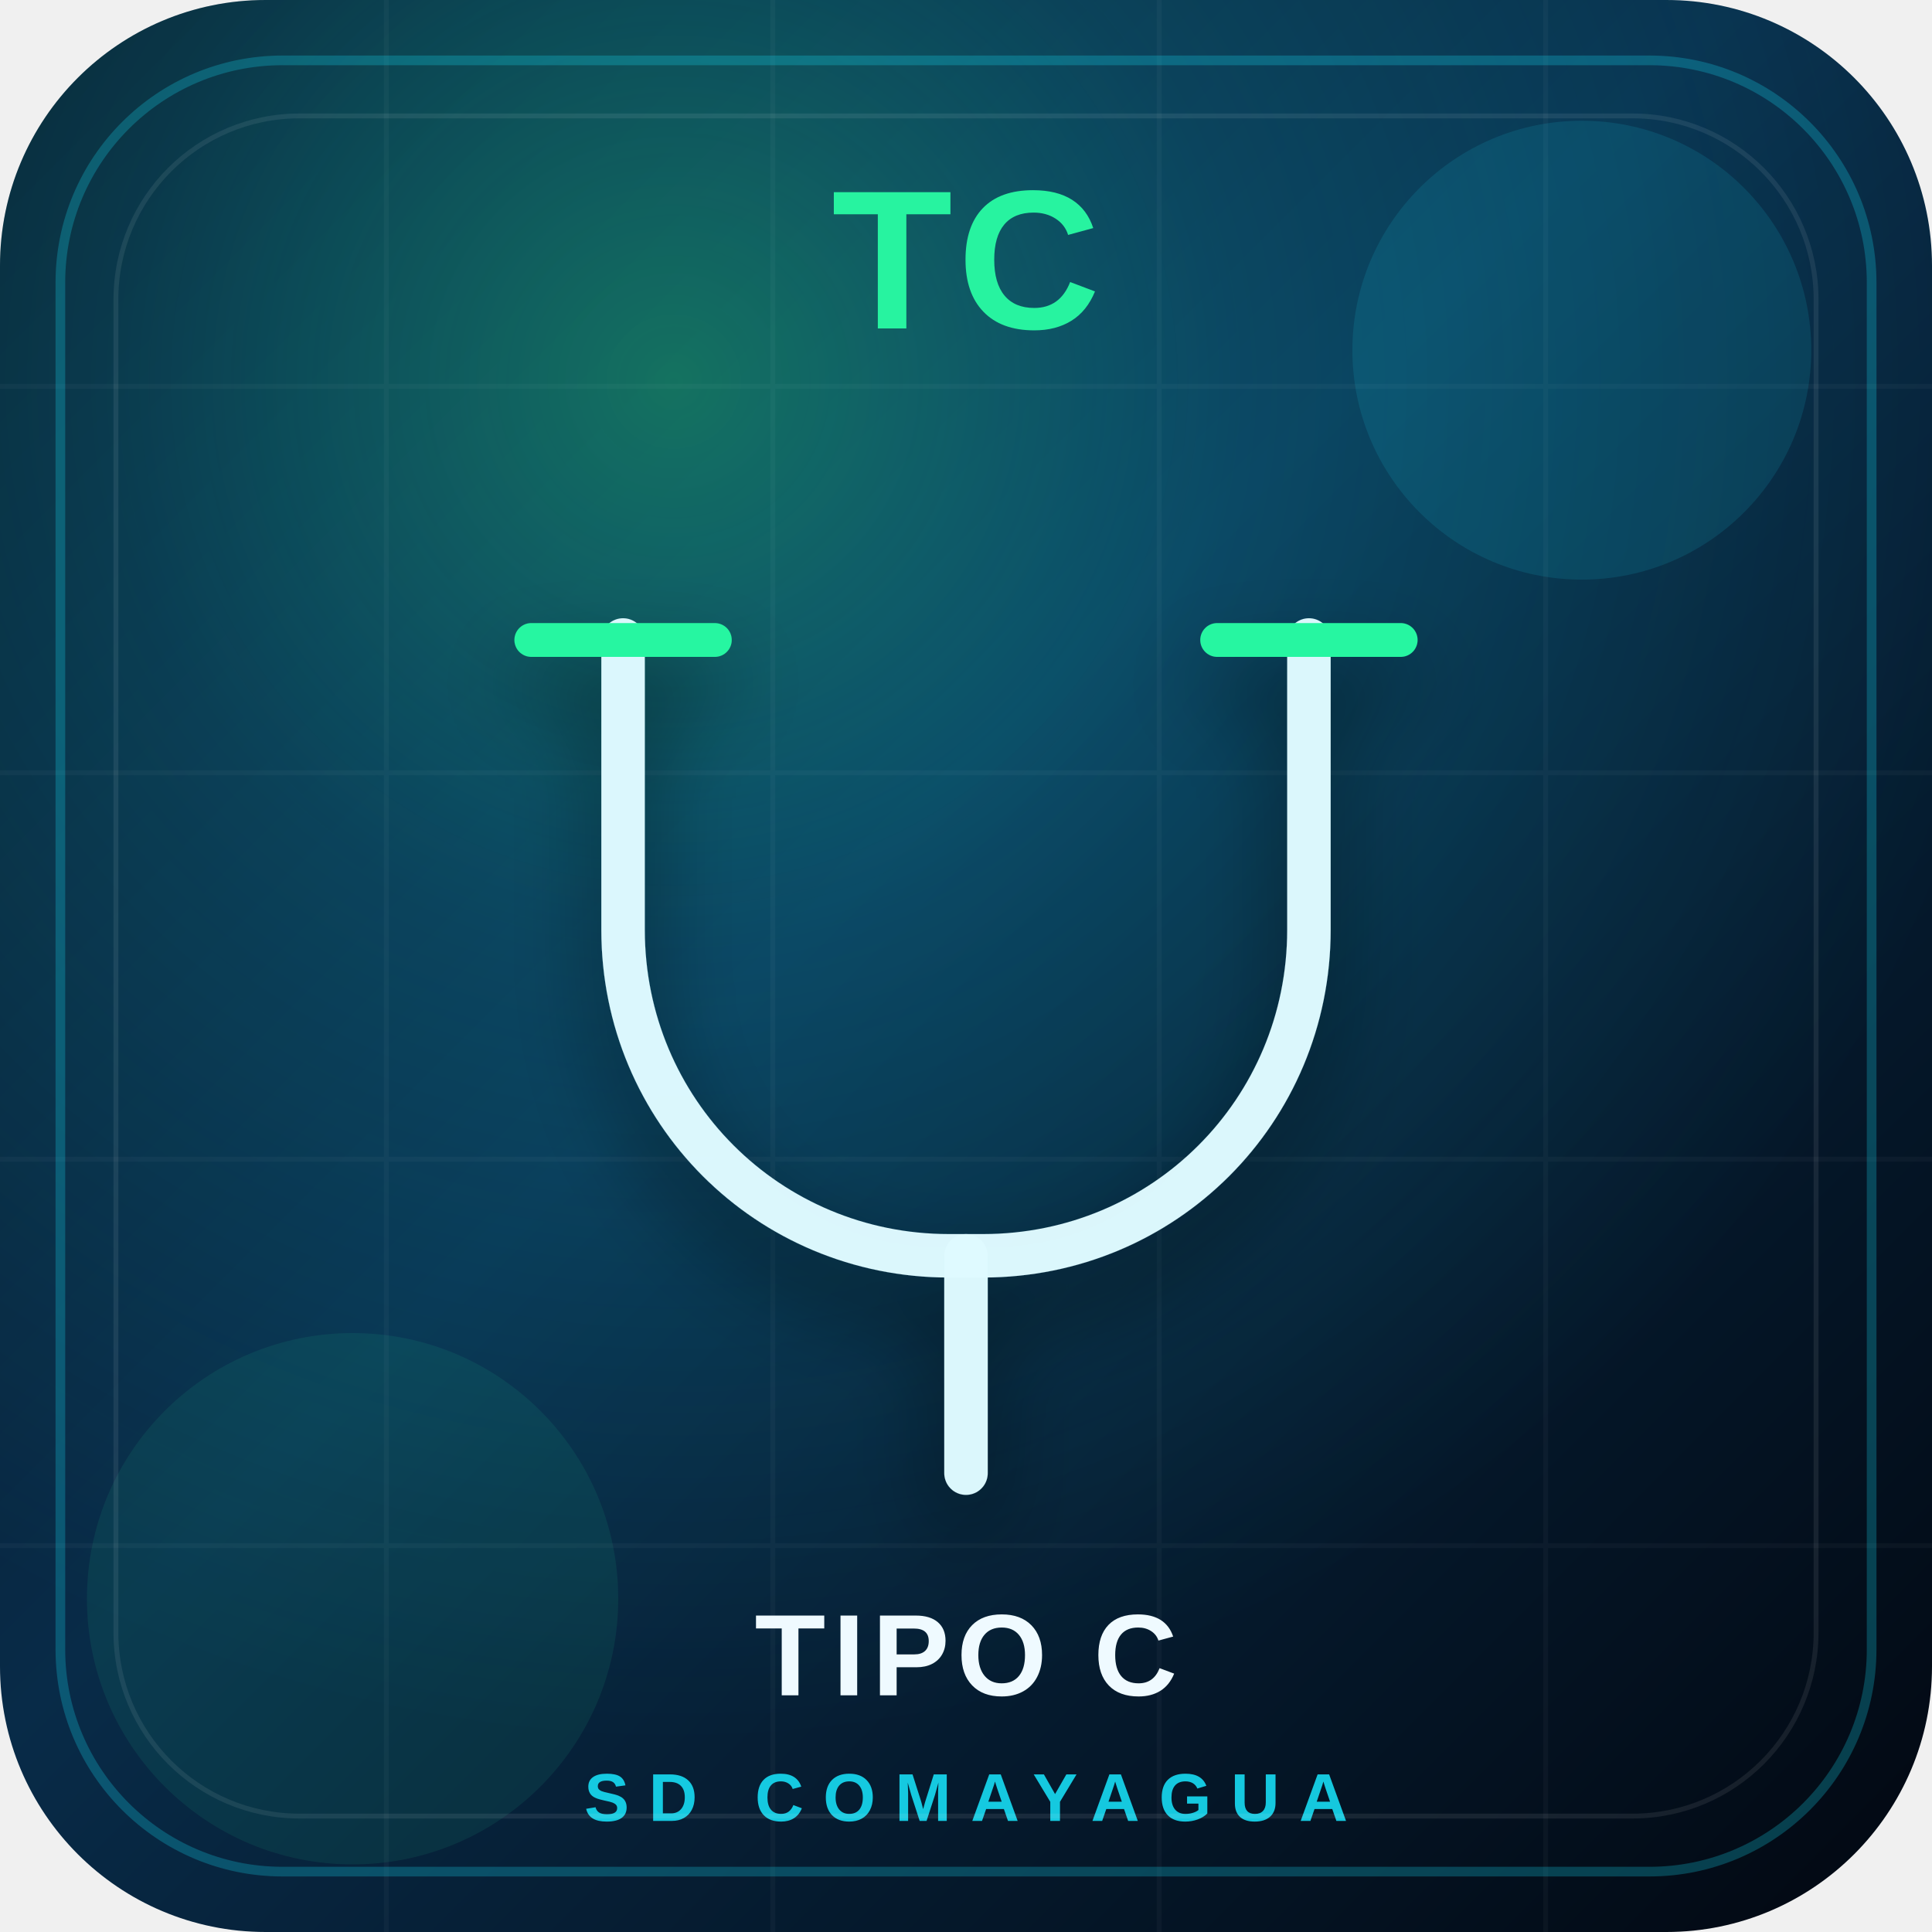
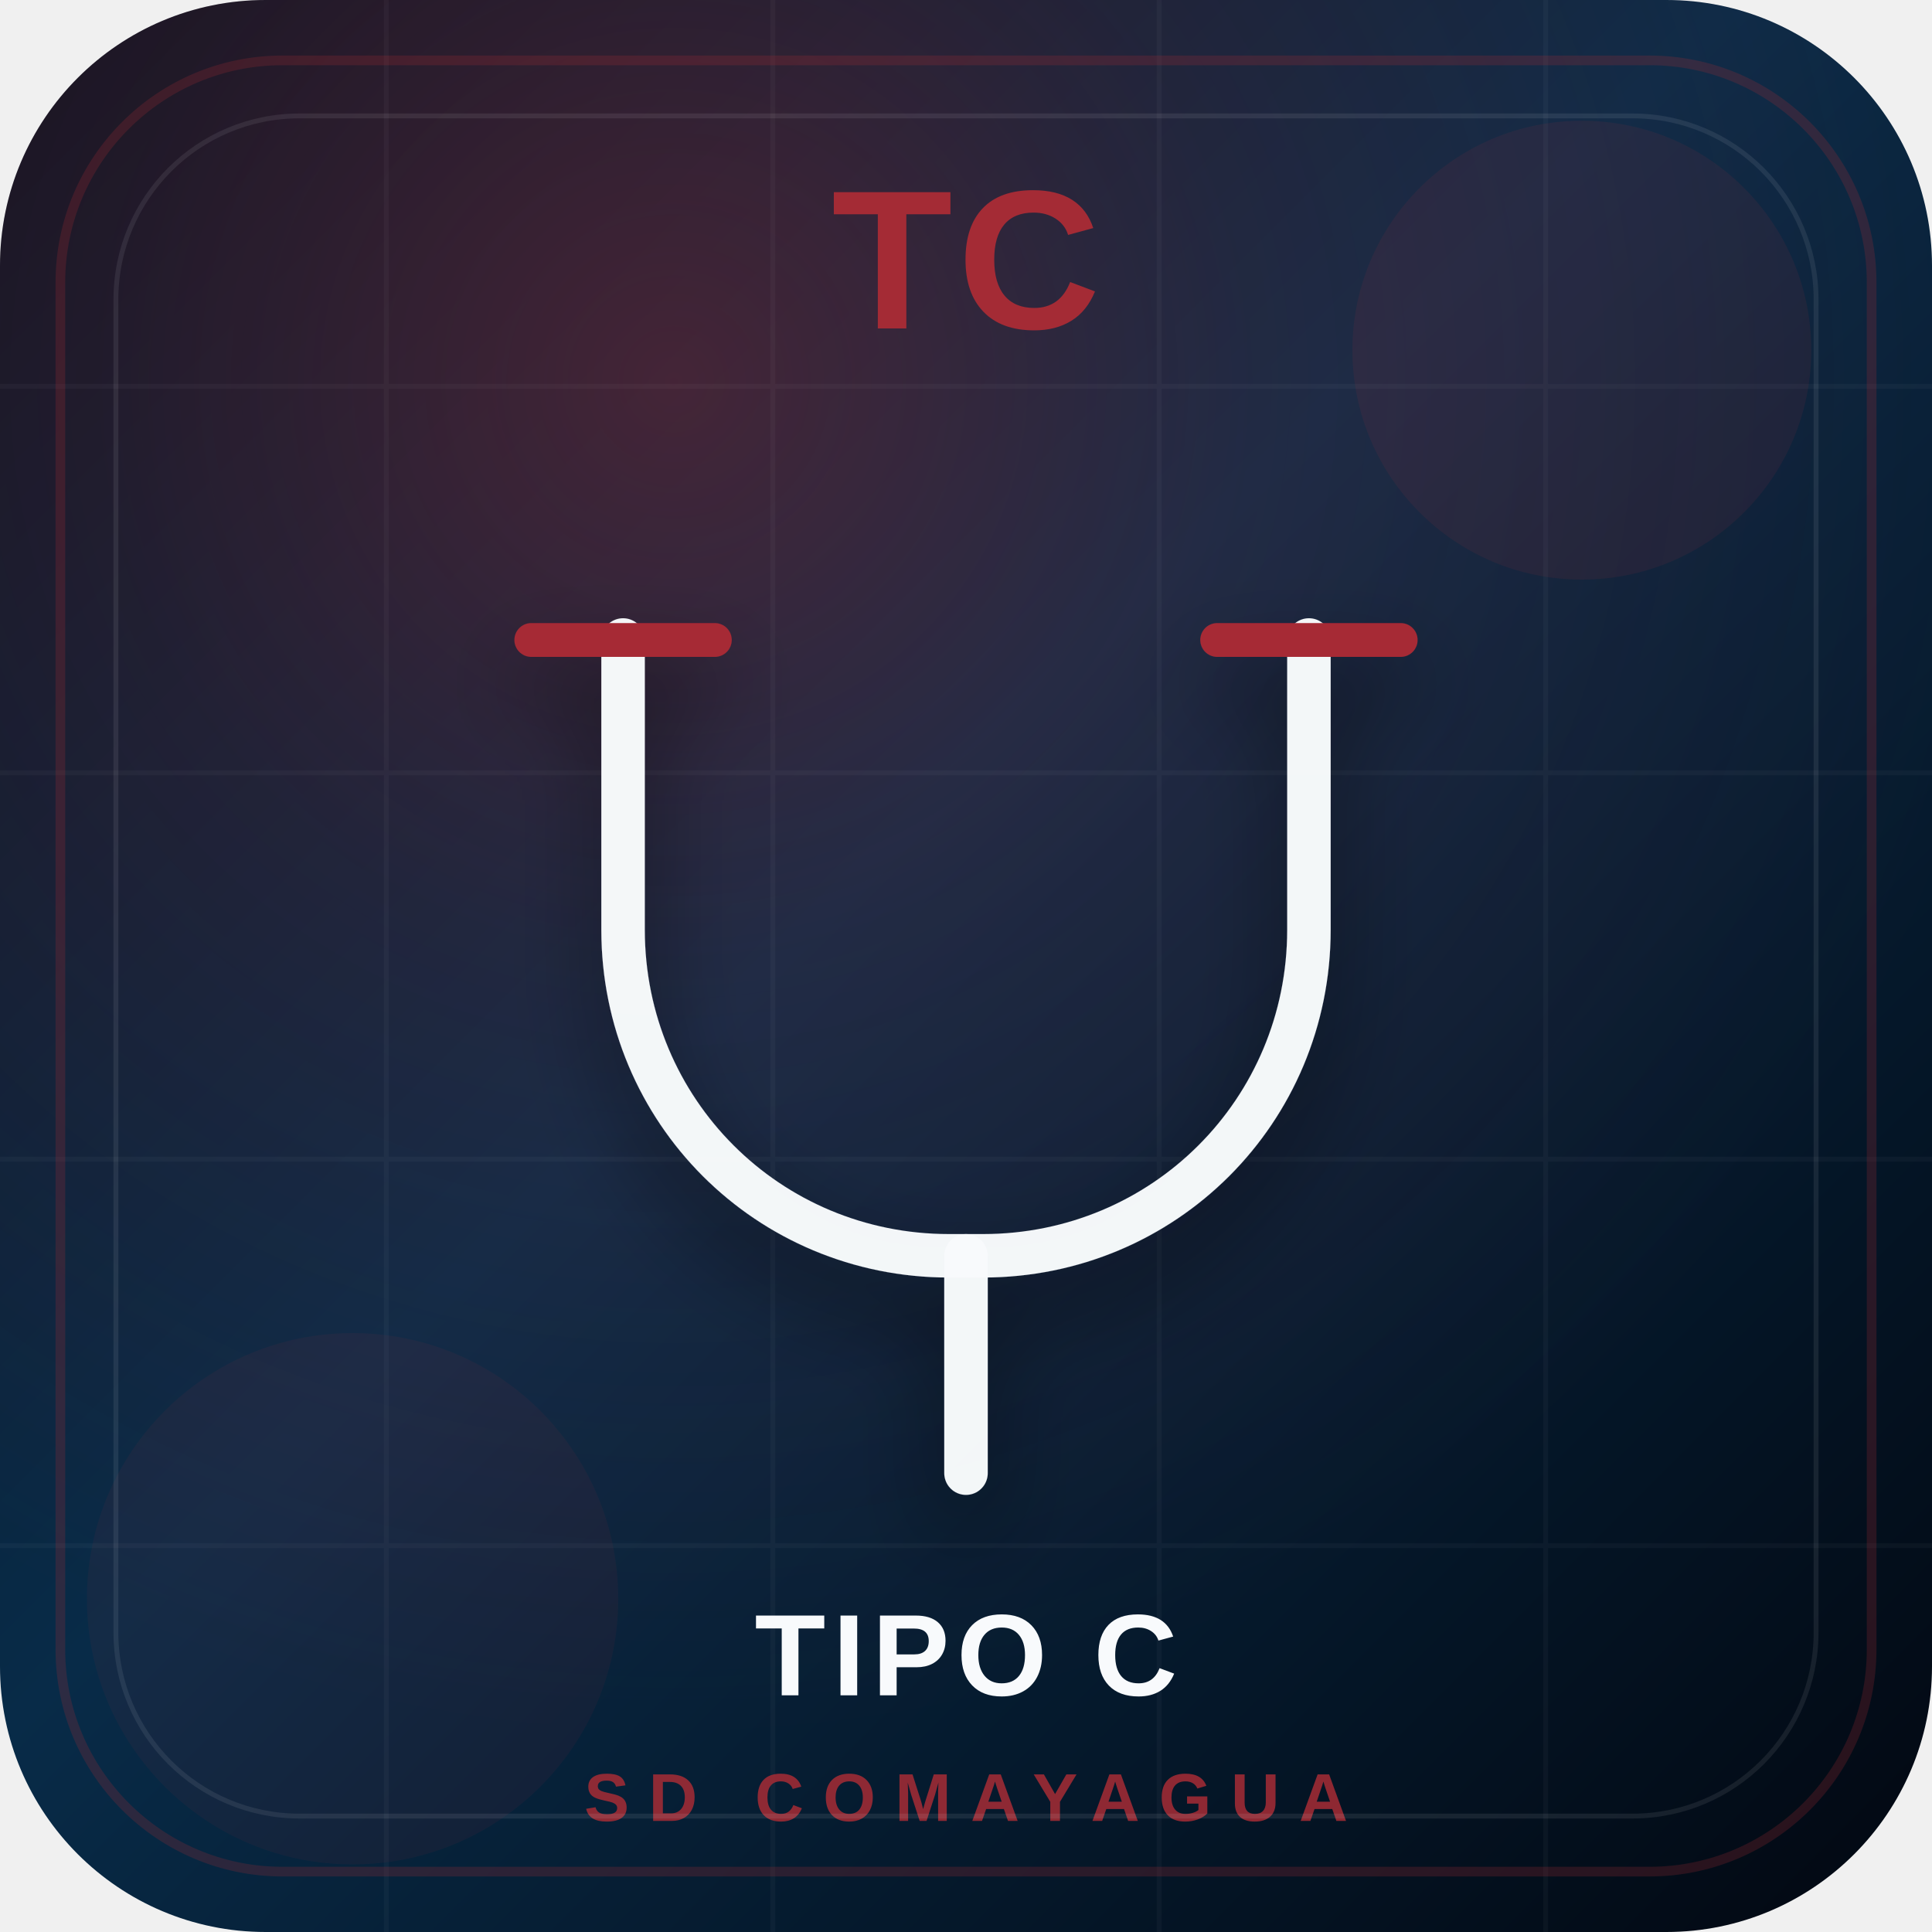
<svg xmlns="http://www.w3.org/2000/svg" viewBox="0 0 800 800" width="800" height="800" role="img" aria-label="Tipo C SD Comayagua">
  <defs>
    <linearGradient id="bg" x1="0" y1="0" x2="1" y2="1">
      <stop offset="0" stop-color="#07111f" />
      <stop offset=".45" stop-color="#082b48" />
      <stop offset="1" stop-color="#020710" />
    </linearGradient>
    <radialGradient id="glow" cx="35%" cy="20%" r="70%">
-       <stop offset="0" stop-color="#28f6a1" stop-opacity=".38" />
-       <stop offset=".42" stop-color="#18e7ff" stop-opacity=".16" />
-       <stop offset="1" stop-color="#18e7ff" stop-opacity="0" />
+       <stop offset="0" stop-color="#a62b35" stop-opacity=".38" />
+       <stop offset=".42" stop-color="#a62b35" stop-opacity=".16" />
+       <stop offset="1" stop-color="#a62b35" stop-opacity="0" />
    </radialGradient>
    <filter id="shadow" x="-20%" y="-20%" width="140%" height="140%">
      <feDropShadow dx="0" dy="18" stdDeviation="18" flood-color="#000" flood-opacity=".45" />
    </filter>
  </defs>
  <rect width="800" height="800" rx="110" fill="url(#bg)" />
  <rect width="800" height="800" rx="110" fill="url(#glow)" />
  <path d="M0 160H800M0 320H800M0 480H800M0 640H800M160 0V800M320 0V800M480 0V800M640 0V800" stroke="#ffffff" stroke-opacity=".035" stroke-width="2" />
-   <circle cx="655" cy="145" r="95" fill="#18e7ff" opacity=".11" />
-   <circle cx="146" cy="662" r="110" fill="#28f6a1" opacity=".08" />
+   <circle cx="655" cy="145" r="95" fill="#a62b35" opacity=".11" />
+   <circle cx="146" cy="662" r="110" fill="#a62b35" opacity=".08" />
  <g filter="url(#shadow)">
-     <path fill="none" stroke="#dffaff" stroke-width="18" stroke-linecap="round" stroke-linejoin="round" opacity=".98" d="M258 265v120c0 75 60 135 135 135h14c75 0 135-60 135-135V265" />
-     <path fill="none" stroke="#28f6a1" stroke-width="14" stroke-linecap="round" stroke-linejoin="round" d="M220 265h76M504 265h76" />
-     <path fill="none" stroke="#dffaff" stroke-width="18" stroke-linecap="round" stroke-linejoin="round" opacity=".98" d="M400 520v90" />
+     <path fill="none" stroke="#f8fafc" stroke-width="18" stroke-linecap="round" stroke-linejoin="round" opacity=".98" d="M258 265v120c0 75 60 135 135 135h14c75 0 135-60 135-135V265" />
+     <path fill="none" stroke="#a62b35" stroke-width="14" stroke-linecap="round" stroke-linejoin="round" d="M220 265h76M504 265h76" />
+     <path fill="none" stroke="#f8fafc" stroke-width="18" stroke-linecap="round" stroke-linejoin="round" opacity=".98" d="M400 520v90" />
  </g>
-   <text x="400" y="702" text-anchor="middle" font-family="Arial Black, Rajdhani, Arial, sans-serif" font-size="48" font-weight="900" letter-spacing="3" fill="#effaff">TIPO C</text>
-   <text x="400" y="136" text-anchor="middle" font-family="Arial Black, Rajdhani, Arial, sans-serif" font-size="82" font-weight="900" letter-spacing="2" fill="#28f6a1" opacity=".98">TC</text>
-   <text x="400" y="754" text-anchor="middle" font-family="Rajdhani, Arial, sans-serif" font-size="28" font-weight="700" letter-spacing="8" fill="#18e7ff" opacity=".85">SD COMAYAGUA</text>
-   <rect x="25" y="25" width="750" height="750" rx="92" fill="none" stroke="#18e7ff" stroke-opacity=".24" stroke-width="4" />
+   <text x="400" y="702" text-anchor="middle" font-family="Arial Black, Rajdhani, Arial, sans-serif" font-size="48" font-weight="900" letter-spacing="3" fill="#f8fafc">TIPO C</text>
+   <text x="400" y="136" text-anchor="middle" font-family="Arial Black, Rajdhani, Arial, sans-serif" font-size="82" font-weight="900" letter-spacing="2" fill="#a62b35" opacity=".98">TC</text>
+   <text x="400" y="754" text-anchor="middle" font-family="Rajdhani, Arial, sans-serif" font-size="28" font-weight="700" letter-spacing="8" fill="#a62b35" opacity=".85">SD COMAYAGUA</text>
+   <rect x="25" y="25" width="750" height="750" rx="92" fill="none" stroke="#a62b35" stroke-opacity=".24" stroke-width="4" />
  <rect x="48" y="48" width="704" height="704" rx="76" fill="none" stroke="#ffffff" stroke-opacity=".08" stroke-width="2" />
</svg>
